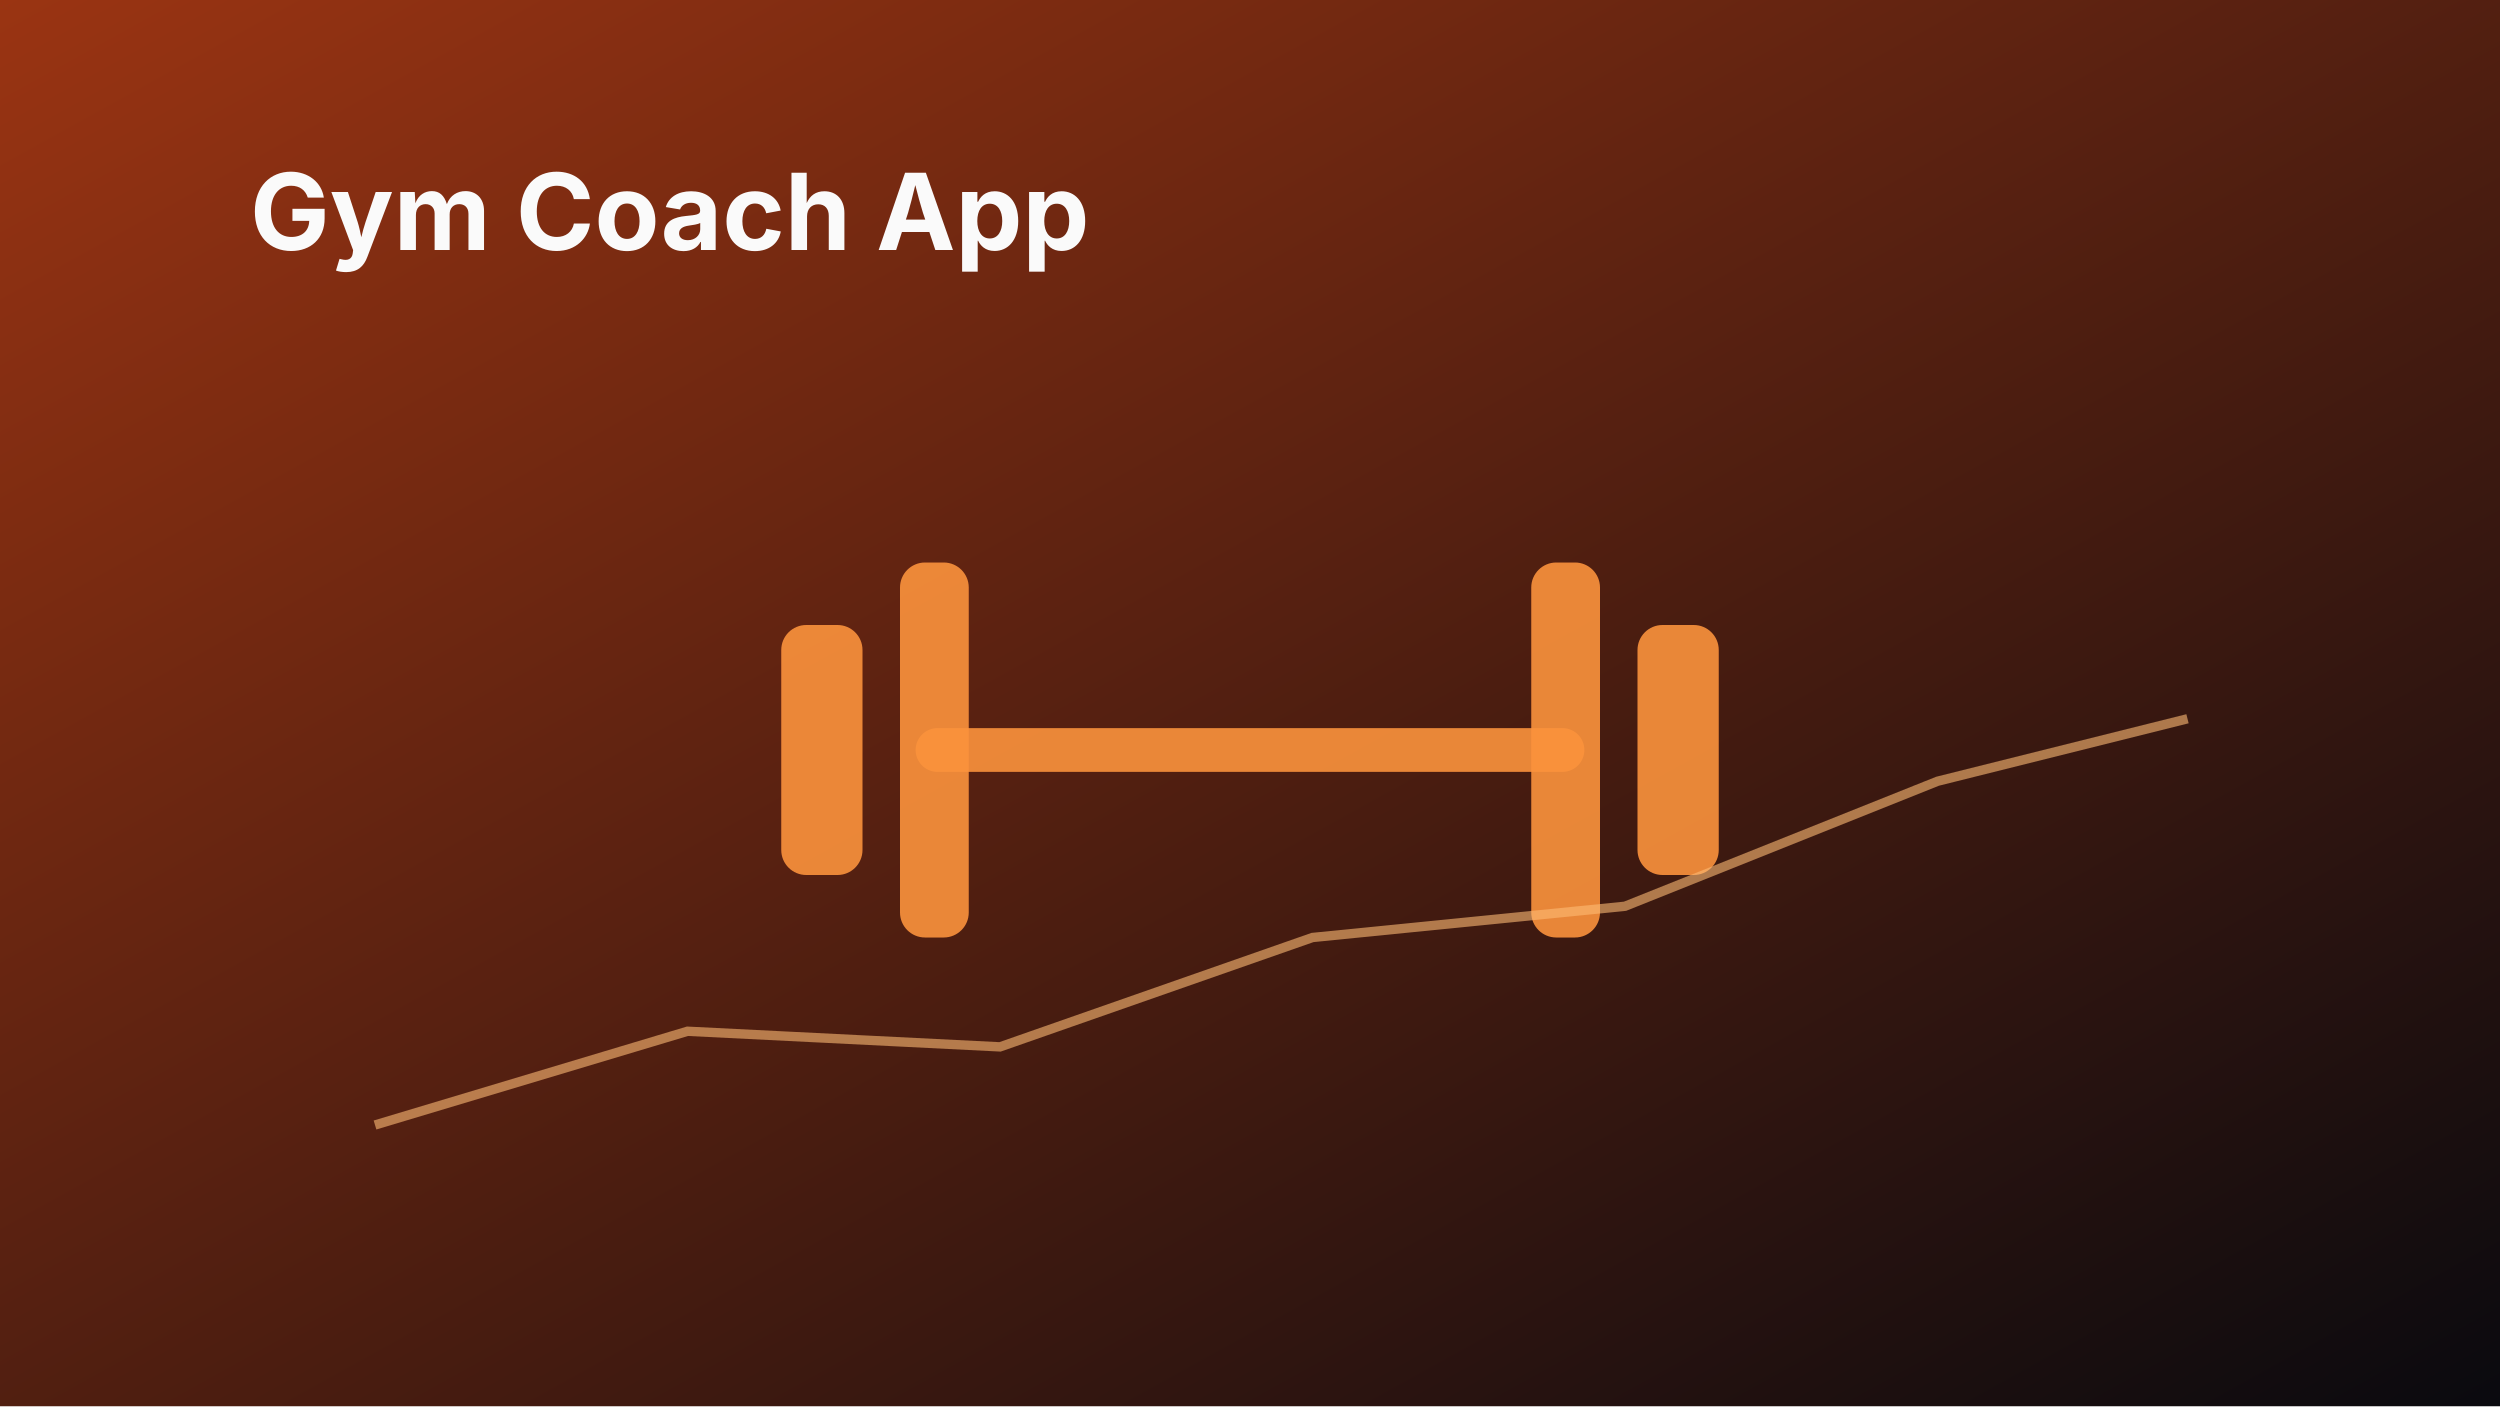
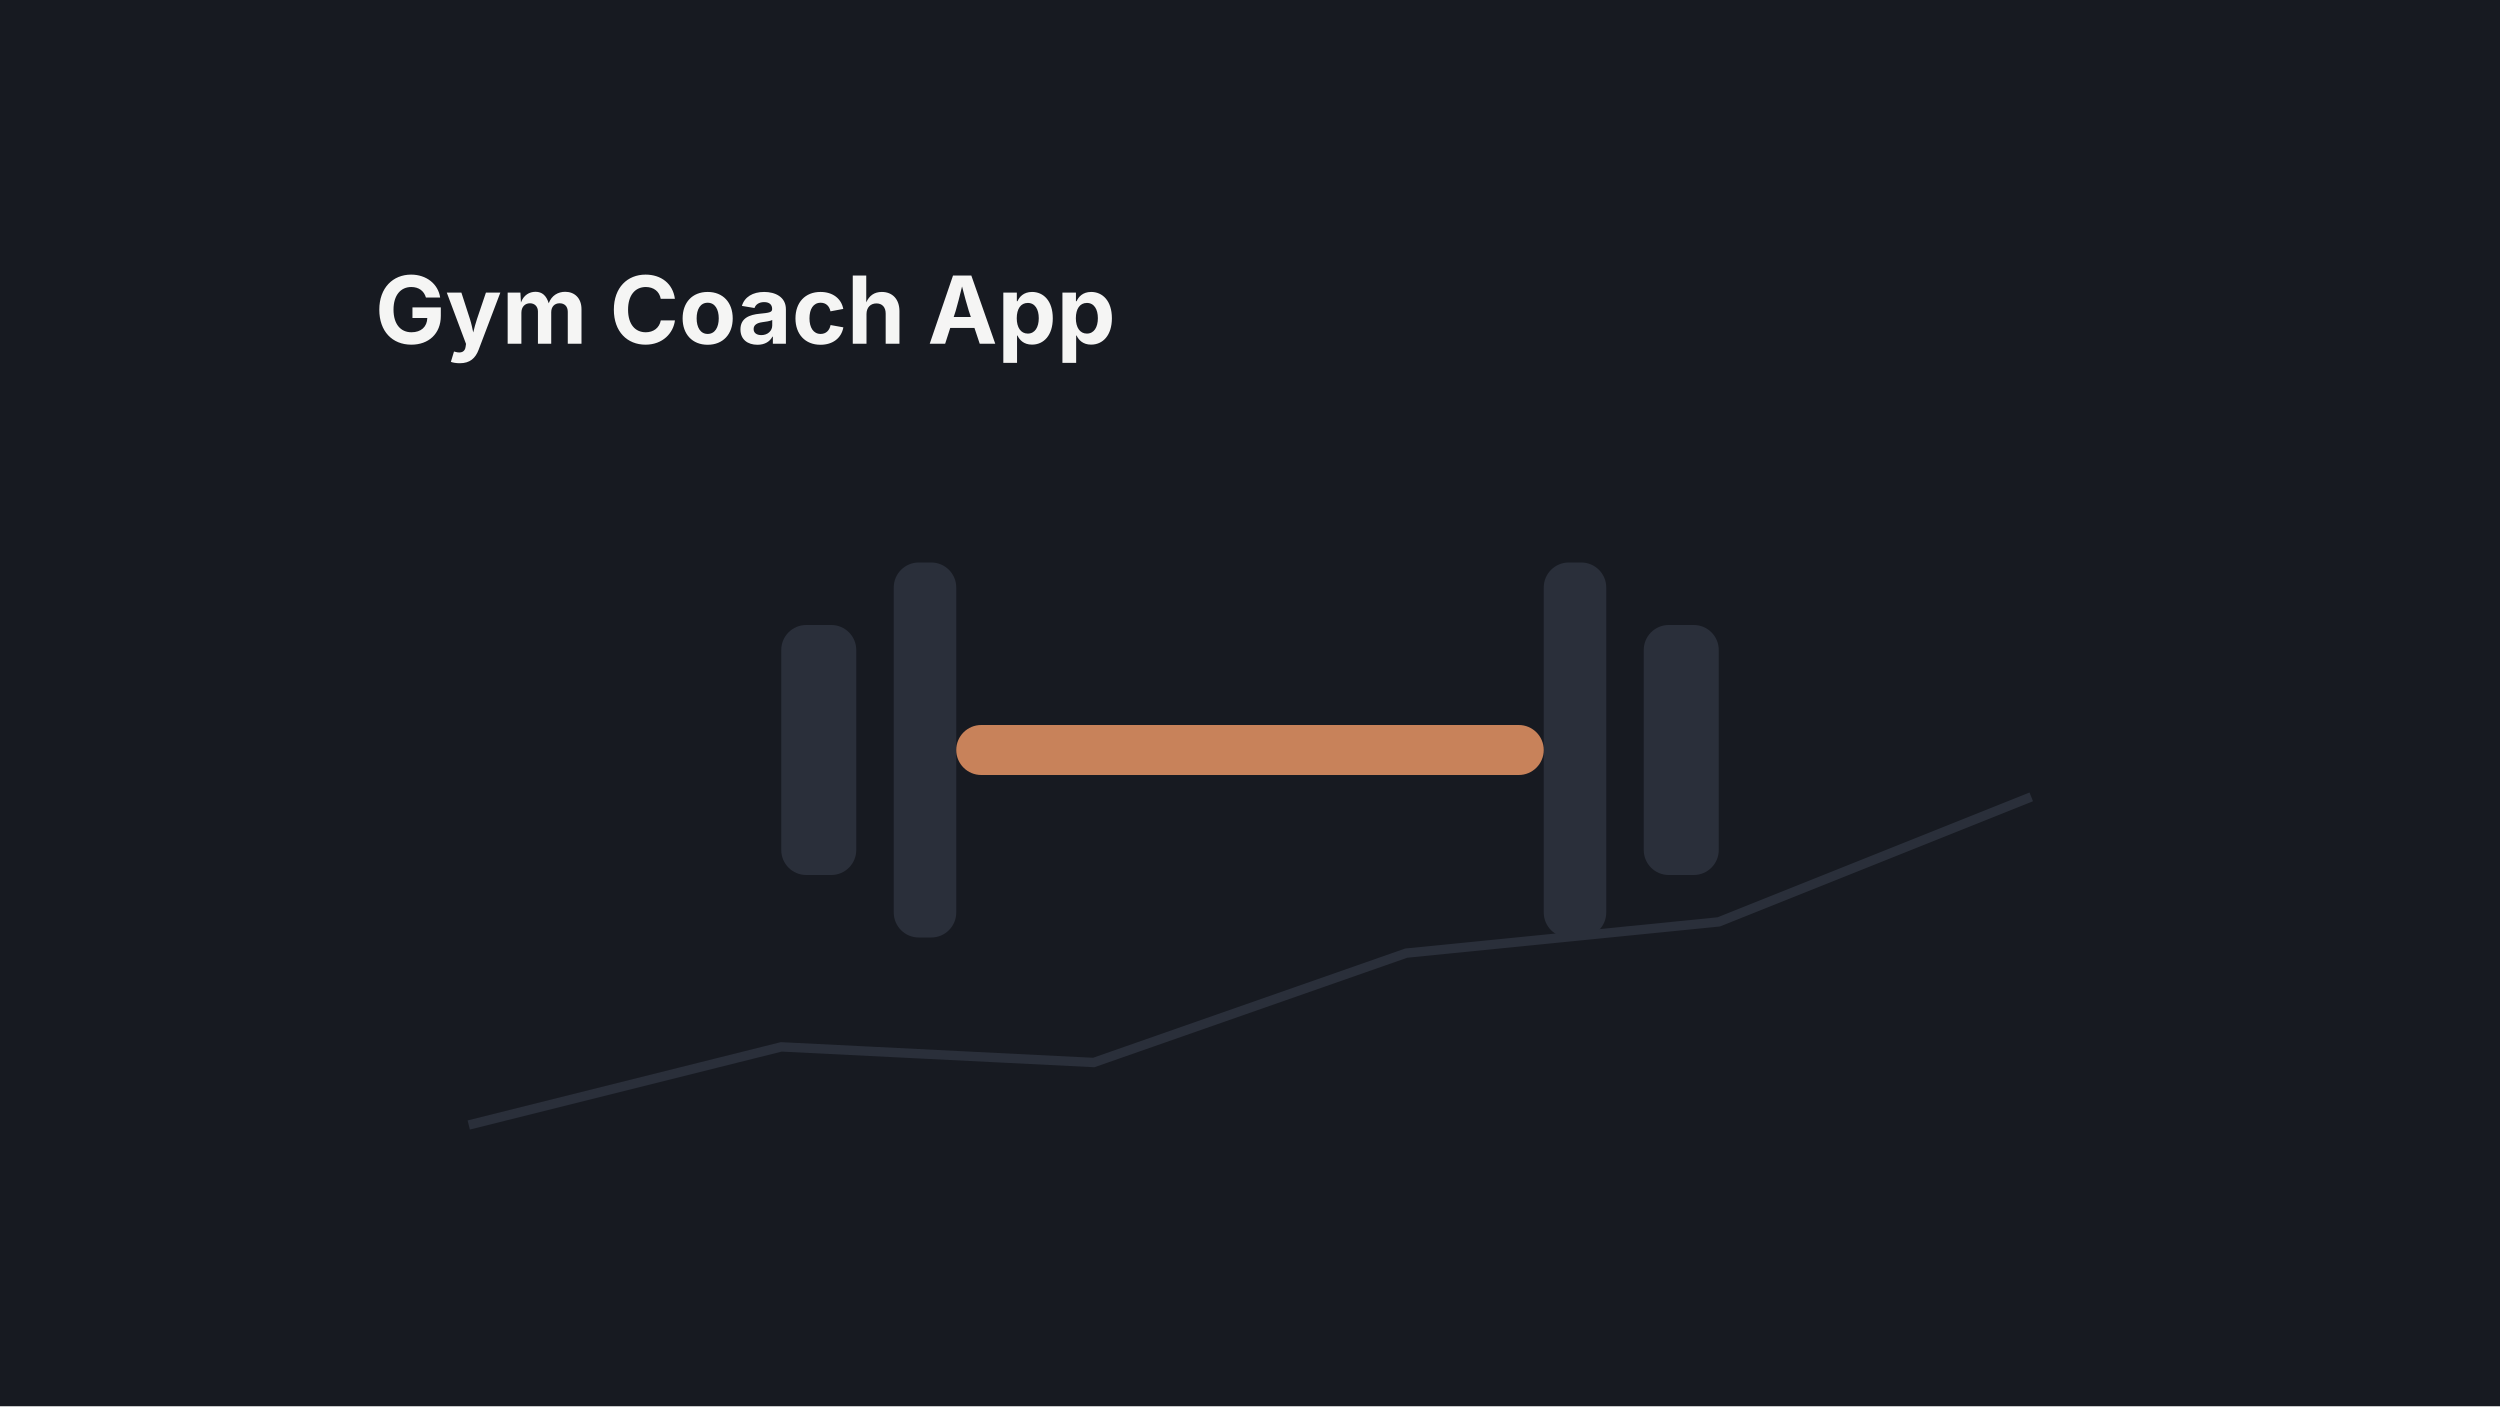
<svg xmlns="http://www.w3.org/2000/svg" viewBox="0 0 800 450" width="800" height="450" role="img" aria-label="Gym Coach App">
-   <defs>
-     <linearGradient id="gc" x1="0" y1="0" x2="1" y2="1">
-       <stop offset="0" stop-color="#9a3412" />
-       <stop offset="1" stop-color="#0a0a0f" />
-     </linearGradient>
-   </defs>
-   <rect width="800" height="450" fill="url(#gc)" />
-   <g stroke="#fb923c" stroke-width="14" stroke-linecap="round" opacity="0.9">
-     <line x1="300" y1="240" x2="500" y2="240" />
+   <rect width="800" height="450" fill="#171a21" />
+   <g fill="#2a2f3a">
+     <rect x="250" y="200" width="24" height="80" rx="8" />
+     <rect x="286" y="180" width="20" height="120" rx="8" />
+     <rect x="494" y="180" width="20" height="120" rx="8" />
+     <rect x="526" y="200" width="24" height="80" rx="8" />
  </g>
-   <g fill="#fb923c" opacity="0.9">
-     <rect x="250" y="200" width="26" height="80" rx="8" />
-     <rect x="288" y="180" width="22" height="120" rx="8" />
-     <rect x="490" y="180" width="22" height="120" rx="8" />
-     <rect x="524" y="200" width="26" height="80" rx="8" />
-   </g>
-   <polyline points="120,360 220,330 320,335 420,300 520,290 620,250 700,230" fill="none" stroke="#fdba74" stroke-width="3" opacity="0.6" />
-   <text x="80" y="80" fill="#fafafa" font-family="Inter, sans-serif" font-size="34" font-weight="700">Gym Coach App</text>
+   <rect x="306" y="232" width="188" height="16" rx="8" fill="#c8825a" />
+   <polyline points="150,360 250,335 350,340 450,305 550,295 650,255" fill="none" stroke="#2a2f3a" stroke-width="3" />
+   <text x="120" y="110" fill="#f5f5f4" font-family="Inter, sans-serif" font-size="30" font-weight="700">Gym Coach App</text>
</svg>
